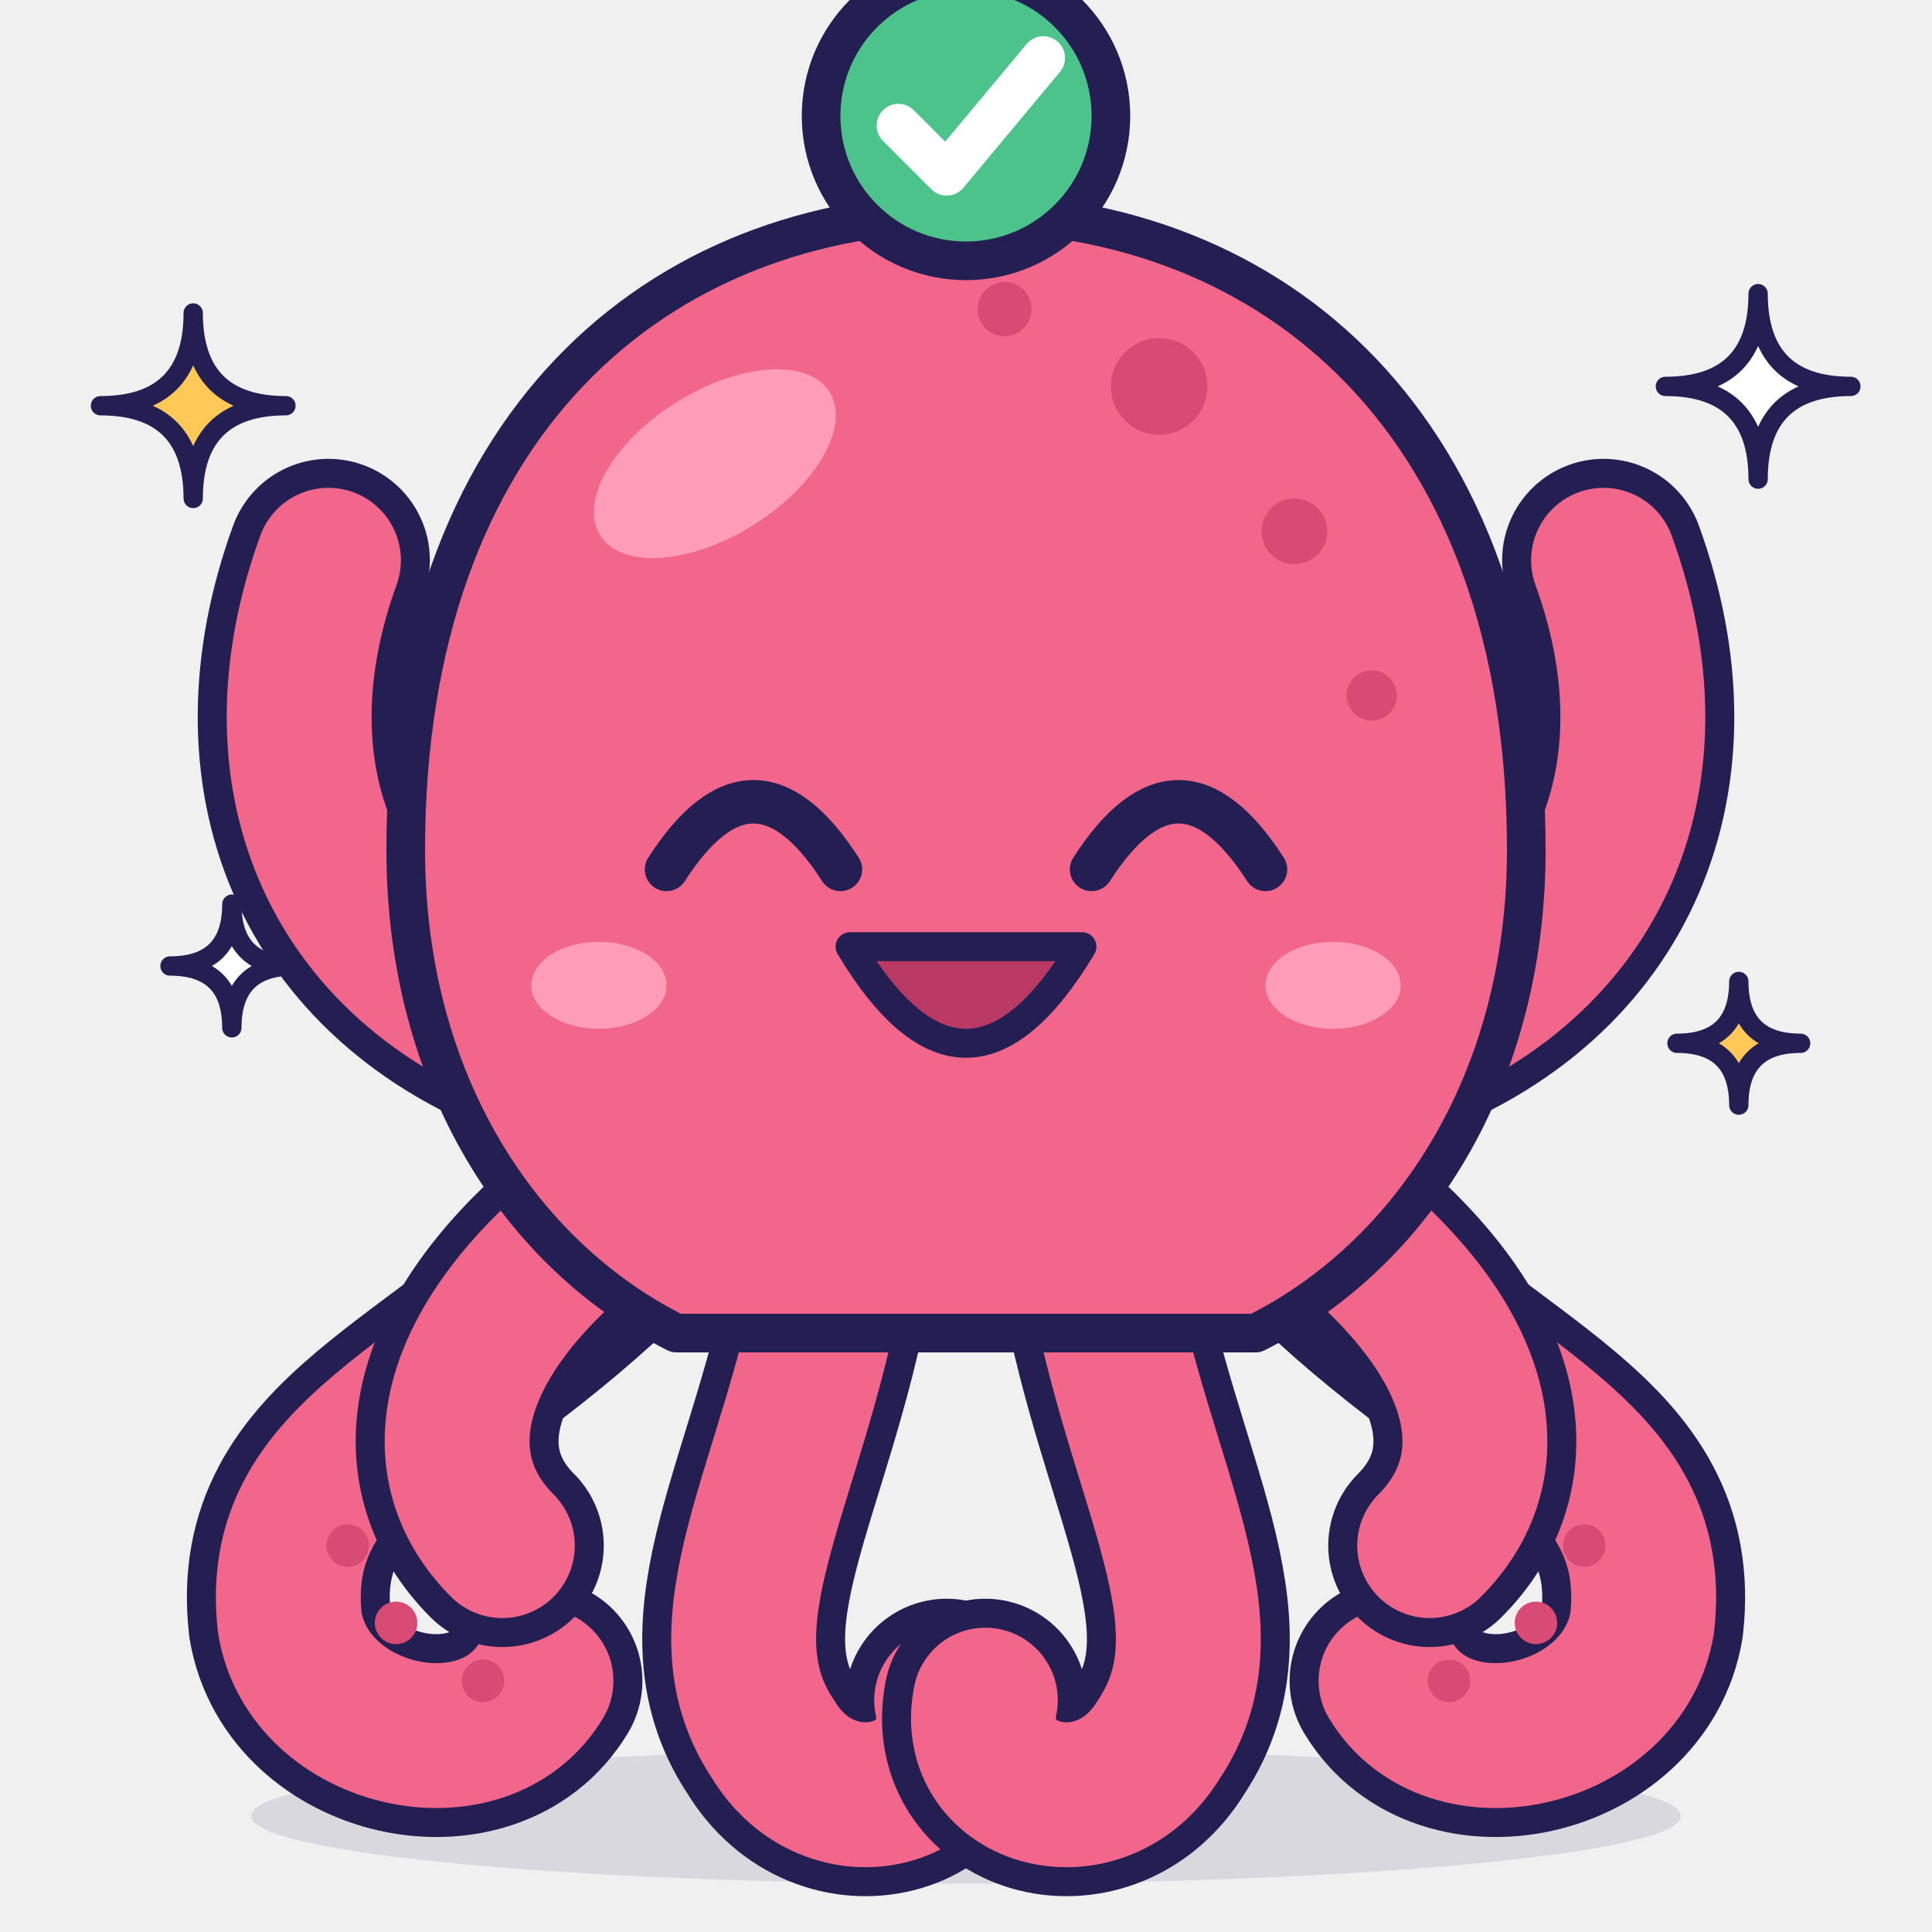
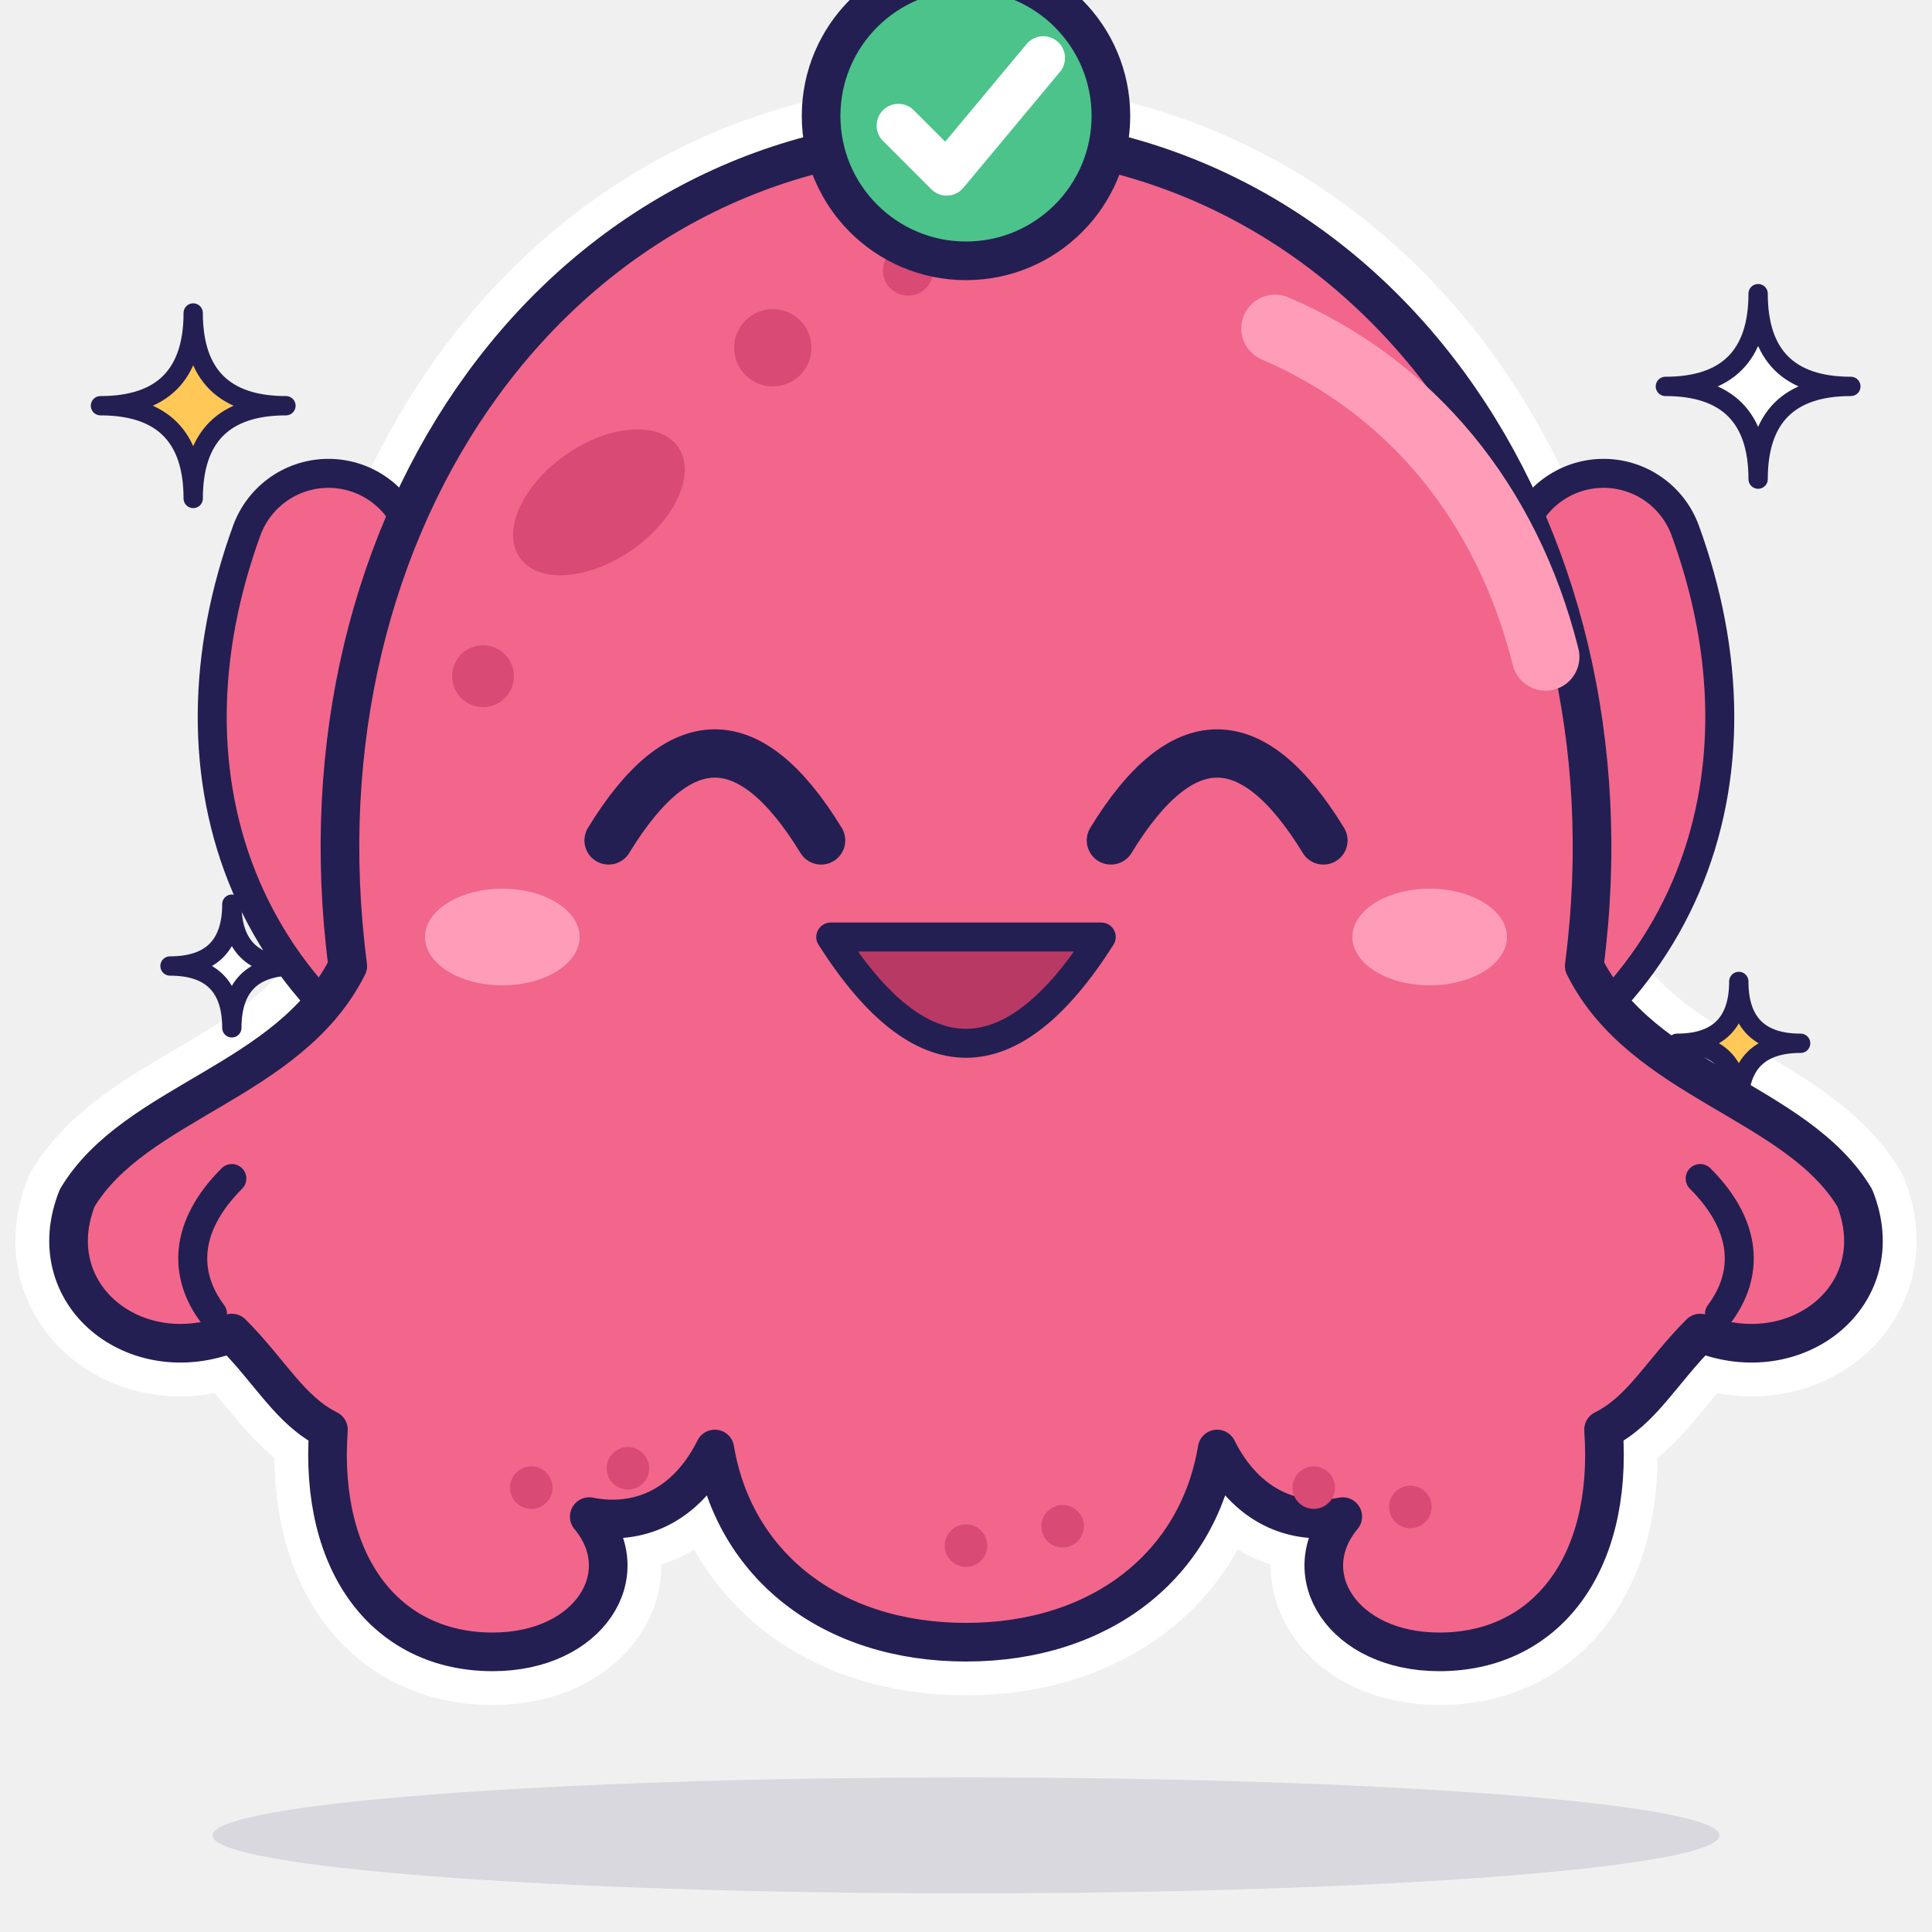
<svg xmlns="http://www.w3.org/2000/svg" viewBox="0 0 200 200" role="img" aria-label="Pouple the octopus">
-   <ellipse cx="100" cy="188" rx="74" ry="7" fill="#231F52" opacity=".12" />
-   <path d="M64 128 C46 146 28 150 30 168 C32 180 50 184 56 174" fill="none" stroke="#231F52" stroke-width="21" stroke-linecap="round" stroke-linejoin="round" />
-   <path d="M64 128 C46 146 28 150 30 168 C32 180 50 184 56 174" fill="none" stroke="#F2668B" stroke-width="15" stroke-linecap="round" stroke-linejoin="round" />
-   <path d="M86 132 C82 154 72 168 80 180 C86 190 100 186 98 176" fill="none" stroke="#231F52" stroke-width="21" stroke-linecap="round" stroke-linejoin="round" />
-   <path d="M86 132 C82 154 72 168 80 180 C86 190 100 186 98 176" fill="none" stroke="#F2668B" stroke-width="15" stroke-linecap="round" stroke-linejoin="round" />
-   <path d="M114 132 C118 154 128 168 120 180 C114 190 100 186 102 176" fill="none" stroke="#231F52" stroke-width="21" stroke-linecap="round" stroke-linejoin="round" />
-   <path d="M114 132 C118 154 128 168 120 180 C114 190 100 186 102 176" fill="none" stroke="#F2668B" stroke-width="15" stroke-linecap="round" stroke-linejoin="round" />
-   <path d="M136 128 C154 146 172 150 170 168 C168 180 150 184 144 174" fill="none" stroke="#231F52" stroke-width="21" stroke-linecap="round" stroke-linejoin="round" />
-   <path d="M136 128 C154 146 172 150 170 168 C168 180 150 184 144 174" fill="none" stroke="#F2668B" stroke-width="15" stroke-linecap="round" stroke-linejoin="round" />
-   <circle cx="36" cy="160" r="2.2" fill="#D94A74" />
-   <circle cx="41" cy="168" r="2.2" fill="#D94A74" />
-   <circle cx="50" cy="174" r="2.2" fill="#D94A74" />
-   <circle cx="164" cy="160" r="2.2" fill="#D94A74" />
-   <circle cx="159" cy="168" r="2.2" fill="#D94A74" />
-   <circle cx="150" cy="174" r="2.2" fill="#D94A74" />
+   <ellipse cx="100" cy="190" rx="78" ry="6" fill="#231F52" opacity=".12" />
+   <path d="M36 100 C30 54 58 14 100 14 C142 14 170 54 164 100 C170 112 186 114 192 124 C196 134 186 142 176 138 C172 142 170 146 166 148 C167 162 160 171 149 171 C139 171 134 163 139 157 C134 158 129 156 126 150 C124 162 114 170 100 170 C86 170 76 162 74 150 C71 156 66 158 61 157 C66 163 61 171 51 171 C40 171 33 162 34 148 C30 146 28 142 24 138 C14 142 4 134 8 124 C14 114 30 112 36 100 Z" fill="#fff" stroke="#fff" stroke-width="11" stroke-linejoin="round" />
  <path d="M56 108 C34 100 26 80 34 58" fill="none" stroke="#231F52" stroke-width="21" stroke-linecap="round" stroke-linejoin="round" />
  <path d="M56 108 C34 100 26 80 34 58" fill="none" stroke="#F2668B" stroke-width="15" stroke-linecap="round" stroke-linejoin="round" />
  <path d="M144 108 C166 100 174 80 166 58" fill="none" stroke="#231F52" stroke-width="21" stroke-linecap="round" stroke-linejoin="round" />
  <path d="M144 108 C166 100 174 80 166 58" fill="none" stroke="#F2668B" stroke-width="15" stroke-linecap="round" stroke-linejoin="round" />
  <path d="M60 128 C46 140 44 152 52 160" fill="none" stroke="#231F52" stroke-width="21" stroke-linecap="round" stroke-linejoin="round" />
  <path d="M60 128 C46 140 44 152 52 160" fill="none" stroke="#F2668B" stroke-width="15" stroke-linecap="round" stroke-linejoin="round" />
  <path d="M140 128 C154 140 156 152 148 160" fill="none" stroke="#231F52" stroke-width="21" stroke-linecap="round" stroke-linejoin="round" />
  <path d="M140 128 C154 140 156 152 148 160" fill="none" stroke="#F2668B" stroke-width="15" stroke-linecap="round" stroke-linejoin="round" />
-   <path d="M42 88 C42 44 68 22 100 22 C132 22 158 44 158 88 C158 112 146 130 130 138 L70 138 C54 130 42 112 42 88 Z" fill="#F2668B" stroke="#231F52" stroke-width="4" stroke-linejoin="round" />
-   <ellipse cx="74" cy="48" rx="14" ry="7.5" transform="rotate(-32 74 48)" fill="#FF9DB8" />
-   <circle cx="120" cy="40" r="5" fill="#D94A74" />
-   <circle cx="134" cy="55" r="3.4" fill="#D94A74" />
-   <circle cx="104" cy="32" r="2.8" fill="#D94A74" />
-   <circle cx="142" cy="72" r="2.6" fill="#D94A74" />
-   <ellipse cx="62" cy="102" rx="7" ry="4.5" fill="#FF9DB8" />
-   <ellipse cx="138" cy="102" rx="7" ry="4.5" fill="#FF9DB8" />
-   <path d="M69 90 Q78 76 87 90" fill="none" stroke="#231F52" stroke-width="4.5" stroke-linecap="round" />
-   <path d="M113 90 Q122 76 131 90" fill="none" stroke="#231F52" stroke-width="4.5" stroke-linecap="round" />
-   <path d="M88 98 Q100 118 112 98 Z" fill="#B83A64" stroke="#231F52" stroke-width="3" stroke-linejoin="round" />
+   <path d="M36 100 C30 54 58 14 100 14 C142 14 170 54 164 100 C170 112 186 114 192 124 C196 134 186 142 176 138 C172 142 170 146 166 148 C167 162 160 171 149 171 C139 171 134 163 139 157 C134 158 129 156 126 150 C124 162 114 170 100 170 C86 170 76 162 74 150 C71 156 66 158 61 157 C66 163 61 171 51 171 C40 171 33 162 34 148 C30 146 28 142 24 138 C14 142 4 134 8 124 C14 114 30 112 36 100 Z" fill="#F2668B" stroke="#231F52" stroke-width="4" stroke-linejoin="round" />
+   <path d="M176 122 C181 127 181 132 178 136" fill="none" stroke="#231F52" stroke-width="3" stroke-linecap="round" />
+   <path d="M24 122 C19 127 19 132 22 136" fill="none" stroke="#231F52" stroke-width="3" stroke-linecap="round" />
+   <path d="M132 34 C146 40 156 52 160 68" fill="none" stroke="#FF9DB8" stroke-width="7" stroke-linecap="round" />
+   <ellipse cx="62" cy="52" rx="10" ry="6" transform="rotate(-35 62 52)" fill="#D94A74" />
+   <circle cx="80" cy="36" r="4" fill="#D94A74" />
+   <circle cx="50" cy="70" r="3.2" fill="#D94A74" />
+   <circle cx="94" cy="28" r="2.6" fill="#D94A74" />
+   <circle cx="146" cy="156" r="2.2" fill="#D94A74" />
+   <circle cx="136" cy="154" r="2.2" fill="#D94A74" />
+   <circle cx="100" cy="160" r="2.2" fill="#D94A74" />
+   <circle cx="110" cy="158" r="2.2" fill="#D94A74" />
+   <circle cx="55" cy="154" r="2.2" fill="#D94A74" />
+   <circle cx="65" cy="152" r="2.2" fill="#D94A74" />
+   <g transform="translate(0 -15)">
+     <ellipse cx="52" cy="112" rx="8" ry="5" fill="#FF9DB8" />
+     <ellipse cx="148" cy="112" rx="8" ry="5" fill="#FF9DB8" />
+     <path d="M63 102 Q74 84 85 102" fill="none" stroke="#231F52" stroke-width="5" stroke-linecap="round" />
+     <path d="M115 102 Q126 84 137 102" fill="none" stroke="#231F52" stroke-width="5" stroke-linecap="round" />
+     <path d="M86 112 Q100 134 114 112 Z" fill="#B83A64" stroke="#231F52" stroke-width="3" stroke-linejoin="round" />
+   </g>
  <path d="M20 32.4 Q20 42 29.6 42 Q20 42 20 51.6 Q20 42 10.4 42 Q20 42 20 32.4 Z" fill="#FFC857" stroke="#231F52" stroke-width="2" stroke-linejoin="round" />
  <path d="M182 30.4 Q182 40 191.6 40 Q182 40 182 49.6 Q182 40 172.4 40 Q182 40 182 30.4 Z" fill="#fff" stroke="#231F52" stroke-width="2" stroke-linejoin="round" />
  <path d="M180 101.6 Q180 108 186.4 108 Q180 108 180 114.4 Q180 108 173.6 108 Q180 108 180 101.6 Z" fill="#FFC857" stroke="#231F52" stroke-width="2" stroke-linejoin="round" />
  <path d="M24 93.6 Q24 100 30.4 100 Q24 100 24 106.4 Q24 100 17.6 100 Q24 100 24 93.6 Z" fill="#fff" stroke="#231F52" stroke-width="2" stroke-linejoin="round" />
  <circle cx="100" cy="12" r="15" fill="#4CC38A" stroke="#231F52" stroke-width="4" />
  <path d="M93 13 L98 18 L108 6" fill="none" stroke="#fff" stroke-width="4.5" stroke-linecap="round" stroke-linejoin="round" />
</svg>
